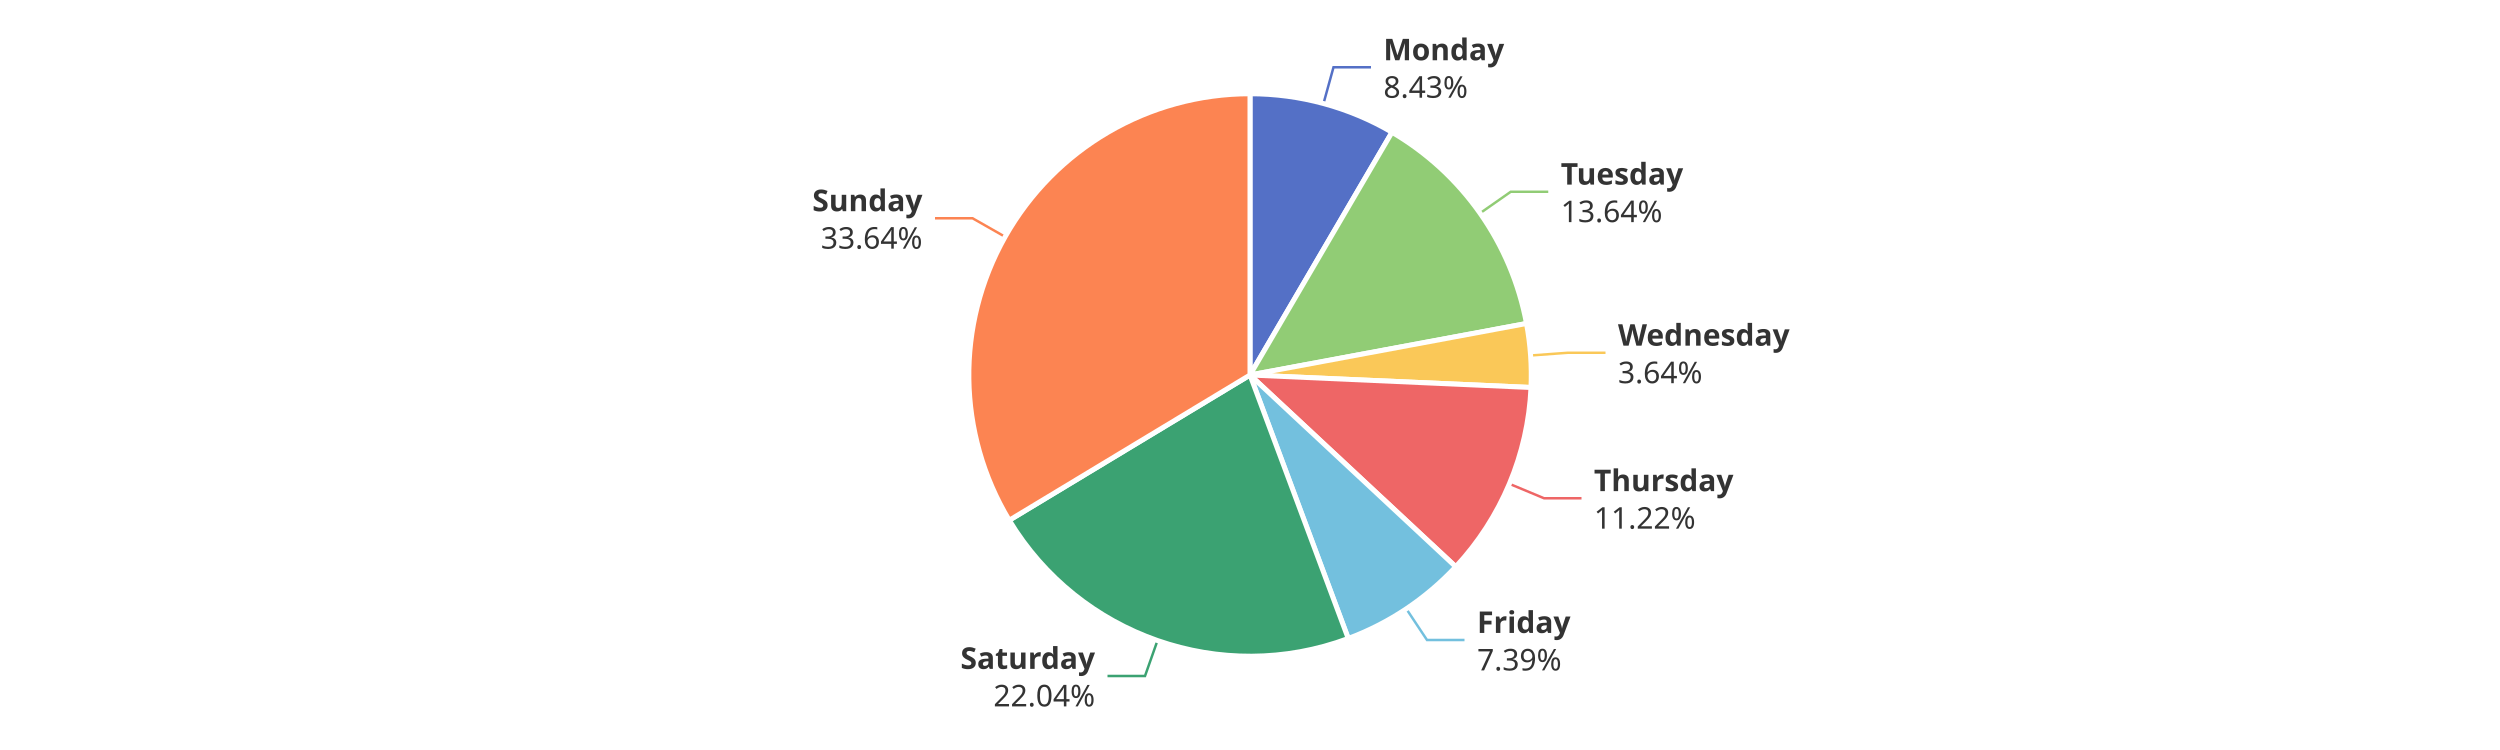
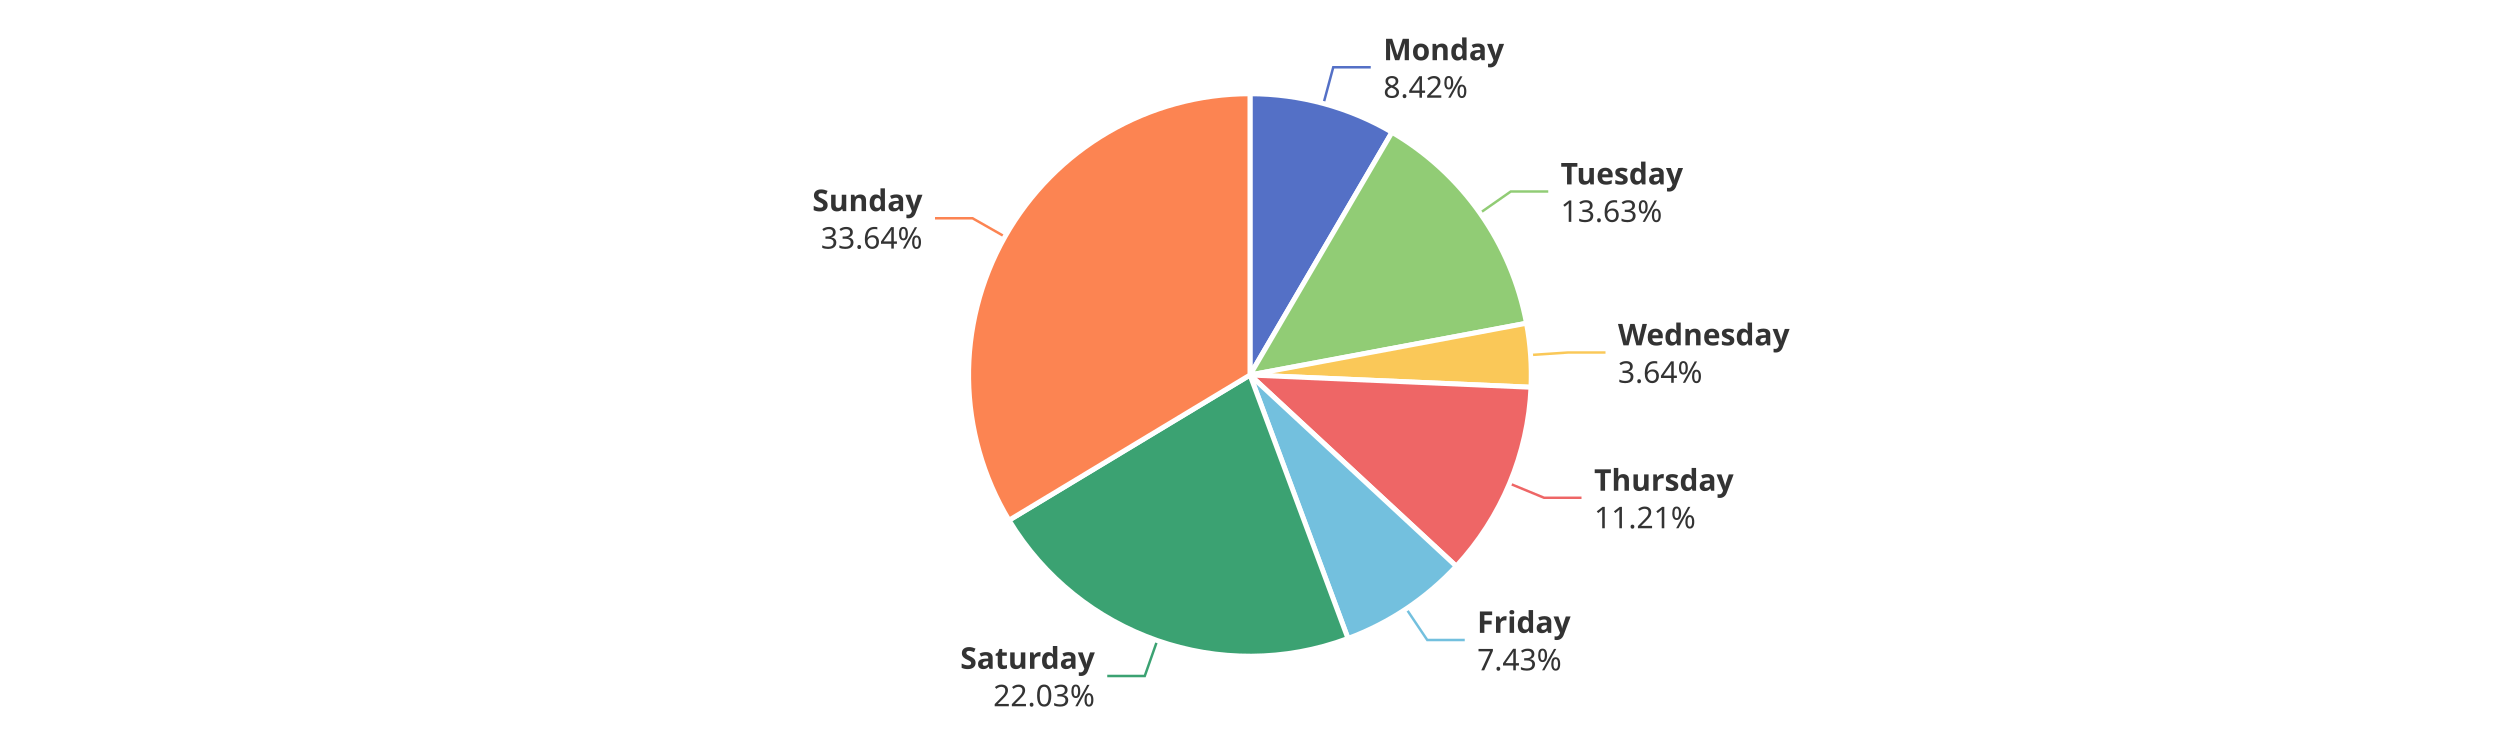
<svg xmlns="http://www.w3.org/2000/svg" width="1000" height="300" version="1.1" baseProfile="full" viewBox="0 0 1000 300">
  <rect width="1000" height="300" x="0" y="0" id="0" fill="#ffffff" />
-   <polyline points="529.4 41.4 533.4 26.9 548.4 26.9" fill="none" stroke="#5470c6" />
-   <polyline points="592 85.3 604.3 76.7 619.3 76.7" fill="none" stroke="#91cc75" />
-   <polyline points="612.2 142.2 627.2 141.1 642.2 141.1" fill="none" stroke="#fac858" />
-   <polyline points="603.7 193.5 617.6 199.3 632.6 199.3" fill="none" stroke="#ee6666" />
-   <polyline points="562.5 243.5 570.8 256 585.8 256" fill="none" stroke="#73c0de" />
-   <polyline points="463 256.2 458 270.4 443 270.4" fill="none" stroke="#3ba272" />
+   <polyline points="529.4 41.4 533.3 26.9 548.3 26.9" fill="none" stroke="#5470c6" />
+   <polyline points="592 85.2 604.3 76.6 619.3 76.6" fill="none" stroke="#91cc75" />
+   <polyline points="612.2 142 627.2 141 642.2 141" fill="none" stroke="#fac858" />
+   <polyline points="603.8 193.4 617.6 199.1 632.6 199.1" fill="none" stroke="#ee6666" />
+   <polyline points="562.5 243.5 570.9 256 585.9 256" fill="none" stroke="#73c0de" />
+   <polyline points="462.9 256.2 457.9 270.4 442.9 270.4" fill="none" stroke="#3ba272" />
  <polyline points="402 94.7 389 87.3 374 87.3" fill="none" stroke="#fc8452" />
  <path d="M500 37.5A112.5 112.5 0 0 1 556.8 52.9L500 150Z" fill="#5470c6" stroke="#fff" stroke-width="2" stroke-linejoin="round" />
-   <path d="M556.8 52.9A112.5 112.5 0 0 1 610.6 129.4L500 150Z" fill="#91cc75" stroke="#fff" stroke-width="2" stroke-linejoin="round" />
-   <path d="M610.6 129.4A112.5 112.5 0 0 1 612.4 155L500 150Z" fill="#fac858" stroke="#fff" stroke-width="2" stroke-linejoin="round" />
-   <path d="M612.4 155A112.5 112.5 0 0 1 582.3 226.7L500 150Z" fill="#ee6666" stroke="#fff" stroke-width="2" stroke-linejoin="round" />
-   <path d="M582.3 226.7A112.5 112.5 0 0 1 539.3 255.4L500 150Z" fill="#73c0de" stroke="#fff" stroke-width="2" stroke-linejoin="round" />
-   <path d="M539.3 255.4A112.5 112.5 0 0 1 403.7 208.1L500 150Z" fill="#3ba272" stroke="#fff" stroke-width="2" stroke-linejoin="round" />
-   <path d="M403.7 208.1A112.5 112.5 0 0 1 500 37.5L500 150Z" fill="#fc8452" stroke="#fff" stroke-width="2" stroke-linejoin="round" />
-   <path d="M0 -15l42.8 0l0 30l-42.8 0Z" transform="translate(553.3733 26.9452)" fill="none" />
-   <text dominant-baseline="central" text-anchor="start" style="font-size:12px;font-family:sans-serif;font-weight:bold;" y="-7.5" transform="translate(553.3733 26.9452)" fill="#333" stroke="rgb(255,255,255)" stroke-width="2" paint-order="stroke" stroke-miterlimit="2">Monday</text>
-   <text dominant-baseline="central" text-anchor="start" style="font-size:12px;font-family:sans-serif;" y="7.5" transform="translate(553.3733 26.9452)" fill="#333" stroke="rgb(255,255,255)" stroke-width="2" paint-order="stroke" stroke-miterlimit="2">8.43%</text>
-   <path d="M0 -15l46.2 0l0 30l-46.2 0Z" transform="translate(624.3141 76.6868)" fill="none" />
-   <text dominant-baseline="central" text-anchor="start" style="font-size:12px;font-family:sans-serif;font-weight:bold;" y="-7.5" transform="translate(624.3141 76.6868)" fill="#333" stroke="rgb(255,255,255)" stroke-width="2" paint-order="stroke" stroke-miterlimit="2">Tuesday</text>
-   <text dominant-baseline="central" text-anchor="start" style="font-size:12px;font-family:sans-serif;" y="7.5" transform="translate(624.3141 76.6868)" fill="#333" stroke="rgb(255,255,255)" stroke-width="2" paint-order="stroke" stroke-miterlimit="2">13.64%</text>
-   <path d="M0 -15l63.6 0l0 30l-63.6 0Z" transform="translate(647.19 141.1149)" fill="none" />
-   <text dominant-baseline="central" text-anchor="start" style="font-size:12px;font-family:sans-serif;font-weight:bold;" y="-7.5" transform="translate(647.19 141.1149)" fill="#333" stroke="rgb(255,255,255)" stroke-width="2" paint-order="stroke" stroke-miterlimit="2">Wednesday</text>
-   <text dominant-baseline="central" text-anchor="start" style="font-size:12px;font-family:sans-serif;" y="7.5" transform="translate(647.19 141.1149)" fill="#333" stroke="rgb(255,255,255)" stroke-width="2" paint-order="stroke" stroke-miterlimit="2">3.64%</text>
-   <path d="M0 -15l50.2 0l0 30l-50.2 0Z" transform="translate(637.5789 199.3098)" fill="none" />
-   <text dominant-baseline="central" text-anchor="start" style="font-size:12px;font-family:sans-serif;font-weight:bold;" y="-7.5" transform="translate(637.5789 199.3098)" fill="#333" stroke="rgb(255,255,255)" stroke-width="2" paint-order="stroke" stroke-miterlimit="2">Thursday</text>
-   <text dominant-baseline="central" text-anchor="start" style="font-size:12px;font-family:sans-serif;" y="7.5" transform="translate(637.5789 199.3098)" fill="#333" stroke="rgb(255,255,255)" stroke-width="2" paint-order="stroke" stroke-miterlimit="2">11.22%</text>
-   <path d="M0 -15l34.2 0l0 30l-34.2 0Z" transform="translate(590.8352 256.0124)" fill="none" />
-   <text dominant-baseline="central" text-anchor="start" style="font-size:12px;font-family:sans-serif;font-weight:bold;" y="-7.5" transform="translate(590.8352 256.0124)" fill="#333" stroke="rgb(255,255,255)" stroke-width="2" paint-order="stroke" stroke-miterlimit="2">Friday</text>
-   <text dominant-baseline="central" text-anchor="start" style="font-size:12px;font-family:sans-serif;" y="7.5" transform="translate(590.8352 256.0124)" fill="#333" stroke="rgb(255,255,255)" stroke-width="2" paint-order="stroke" stroke-miterlimit="2">7.39%</text>
-   <path d="M-48.2 -15l48.2 0l0 30l-48.2 0Z" transform="translate(438.0191 270.3904)" fill="none" />
-   <text dominant-baseline="central" text-anchor="end" style="font-size:12px;font-family:sans-serif;font-weight:bold;" y="-7.5" transform="translate(438.0191 270.3904)" fill="#333" stroke="rgb(255,255,255)" stroke-width="2" paint-order="stroke" stroke-miterlimit="2">Saturday</text>
-   <text dominant-baseline="central" text-anchor="end" style="font-size:12px;font-family:sans-serif;" y="7.5" transform="translate(438.0191 270.3904)" fill="#333" stroke="rgb(255,255,255)" stroke-width="2" paint-order="stroke" stroke-miterlimit="2">22.04%</text>
-   <path d="M-40.9 -15l40.9 0l0 30l-40.9 0Z" transform="translate(368.9727 87.3167)" fill="none" />
-   <text dominant-baseline="central" text-anchor="end" style="font-size:12px;font-family:sans-serif;font-weight:bold;" y="-7.5" transform="translate(368.9727 87.3167)" fill="#333" stroke="rgb(255,255,255)" stroke-width="2" paint-order="stroke" stroke-miterlimit="2">Sunday</text>
-   <text dominant-baseline="central" text-anchor="end" style="font-size:12px;font-family:sans-serif;" y="7.5" transform="translate(368.9727 87.3167)" fill="#333" stroke="rgb(255,255,255)" stroke-width="2" paint-order="stroke" stroke-miterlimit="2">33.64%</text>
+   <path d="M556.8 52.9A112.5 112.5 0 0 1 610.6 129.3L500 150Z" fill="#91cc75" stroke="#fff" stroke-width="2" stroke-linejoin="round" />
+   <path d="M610.6 129.3A112.5 112.5 0 0 1 612.4 154.9L500 150Z" fill="#fac858" stroke="#fff" stroke-width="2" stroke-linejoin="round" />
+   <path d="M612.4 154.9A112.5 112.5 0 0 1 582.5 226.5L500 150Z" fill="#ee6666" stroke="#fff" stroke-width="2" stroke-linejoin="round" />
+   <path d="M582.5 226.5A112.5 112.5 0 0 1 539.2 255.4L500 150Z" fill="#73c0de" stroke="#fff" stroke-width="2" stroke-linejoin="round" />
+   <path d="M539.2 255.4A112.5 112.5 0 0 1 403.6 208.1L500 150Z" fill="#3ba272" stroke="#fff" stroke-width="2" stroke-linejoin="round" />
+   <path d="M403.6 208.1A112.5 112.5 0 0 1 500 37.5L500 150Z" fill="#fc8452" stroke="#fff" stroke-width="2" stroke-linejoin="round" />
+   <path d="M0 -15l42.8 0l0 30l-42.8 0Z" transform="translate(553.3379 26.9356)" fill="none" />
+   <text dominant-baseline="central" text-anchor="start" style="font-size:12px;font-family:sans-serif;font-weight:bold;" y="-7.5" transform="translate(553.3379 26.9356)" fill="#333" stroke="rgb(255,255,255)" stroke-width="2" paint-order="stroke" stroke-miterlimit="2">Monday</text>
+   <text dominant-baseline="central" text-anchor="start" style="font-size:12px;font-family:sans-serif;" y="7.5" transform="translate(553.3379 26.9356)" fill="#333" stroke="rgb(255,255,255)" stroke-width="2" paint-order="stroke" stroke-miterlimit="2">8.42%</text>
+   <path d="M0 -15l46.2 0l0 30l-46.2 0Z" transform="translate(624.252 76.5985)" fill="none" />
+   <text dominant-baseline="central" text-anchor="start" style="font-size:12px;font-family:sans-serif;font-weight:bold;" y="-7.5" transform="translate(624.252 76.5985)" fill="#333" stroke="rgb(255,255,255)" stroke-width="2" paint-order="stroke" stroke-miterlimit="2">Tuesday</text>
+   <text dominant-baseline="central" text-anchor="start" style="font-size:12px;font-family:sans-serif;" y="7.5" transform="translate(624.252 76.5985)" fill="#333" stroke="rgb(255,255,255)" stroke-width="2" paint-order="stroke" stroke-miterlimit="2">13.63%</text>
+   <path d="M0 -15l63.6 0l0 30l-63.6 0Z" transform="translate(647.1801 140.9742)" fill="none" />
+   <text dominant-baseline="central" text-anchor="start" style="font-size:12px;font-family:sans-serif;font-weight:bold;" y="-7.5" transform="translate(647.1801 140.9742)" fill="#333" stroke="rgb(255,255,255)" stroke-width="2" paint-order="stroke" stroke-miterlimit="2">Wednesday</text>
+   <text dominant-baseline="central" text-anchor="start" style="font-size:12px;font-family:sans-serif;" y="7.5" transform="translate(647.1801 140.9742)" fill="#333" stroke="rgb(255,255,255)" stroke-width="2" paint-order="stroke" stroke-miterlimit="2">3.64%</text>
+   <path d="M0 -15l50.2 0l0 30l-50.2 0Z" transform="translate(637.6466 199.1481)" fill="none" />
+   <text dominant-baseline="central" text-anchor="start" style="font-size:12px;font-family:sans-serif;font-weight:bold;" y="-7.5" transform="translate(637.6466 199.1481)" fill="#333" stroke="rgb(255,255,255)" stroke-width="2" paint-order="stroke" stroke-miterlimit="2">Thursday</text>
+   <text dominant-baseline="central" text-anchor="start" style="font-size:12px;font-family:sans-serif;" y="7.5" transform="translate(637.6466 199.1481)" fill="#333" stroke="rgb(255,255,255)" stroke-width="2" paint-order="stroke" stroke-miterlimit="2">11.21%</text>
+   <path d="M0 -15l34.2 0l0 30l-34.2 0Z" transform="translate(590.8748 255.9859)" fill="none" />
+   <text dominant-baseline="central" text-anchor="start" style="font-size:12px;font-family:sans-serif;font-weight:bold;" y="-7.5" transform="translate(590.8748 255.9859)" fill="#333" stroke="rgb(255,255,255)" stroke-width="2" paint-order="stroke" stroke-miterlimit="2">Friday</text>
+   <text dominant-baseline="central" text-anchor="start" style="font-size:12px;font-family:sans-serif;" y="7.5" transform="translate(590.8748 255.9859)" fill="#333" stroke="rgb(255,255,255)" stroke-width="2" paint-order="stroke" stroke-miterlimit="2">7.43%</text>
+   <path d="M-48.2 -15l48.2 0l0 30l-48.2 0Z" transform="translate(437.9394 270.3626)" fill="none" />
+   <text dominant-baseline="central" text-anchor="end" style="font-size:12px;font-family:sans-serif;font-weight:bold;" y="-7.5" transform="translate(437.9394 270.3626)" fill="#333" stroke="rgb(255,255,255)" stroke-width="2" paint-order="stroke" stroke-miterlimit="2">Saturday</text>
+   <text dominant-baseline="central" text-anchor="end" style="font-size:12px;font-family:sans-serif;" y="7.5" transform="translate(437.9394 270.3626)" fill="#333" stroke="rgb(255,255,255)" stroke-width="2" paint-order="stroke" stroke-miterlimit="2">22.03%</text>
+   <path d="M-40.9 -15l40.9 0l0 30l-40.9 0Z" transform="translate(368.9858 87.2936)" fill="none" />
+   <text dominant-baseline="central" text-anchor="end" style="font-size:12px;font-family:sans-serif;font-weight:bold;" y="-7.5" transform="translate(368.9858 87.2936)" fill="#333" stroke="rgb(255,255,255)" stroke-width="2" paint-order="stroke" stroke-miterlimit="2">Sunday</text>
+   <text dominant-baseline="central" text-anchor="end" style="font-size:12px;font-family:sans-serif;" y="7.5" transform="translate(368.9858 87.2936)" fill="#333" stroke="rgb(255,255,255)" stroke-width="2" paint-order="stroke" stroke-miterlimit="2">33.64%</text>
</svg>
